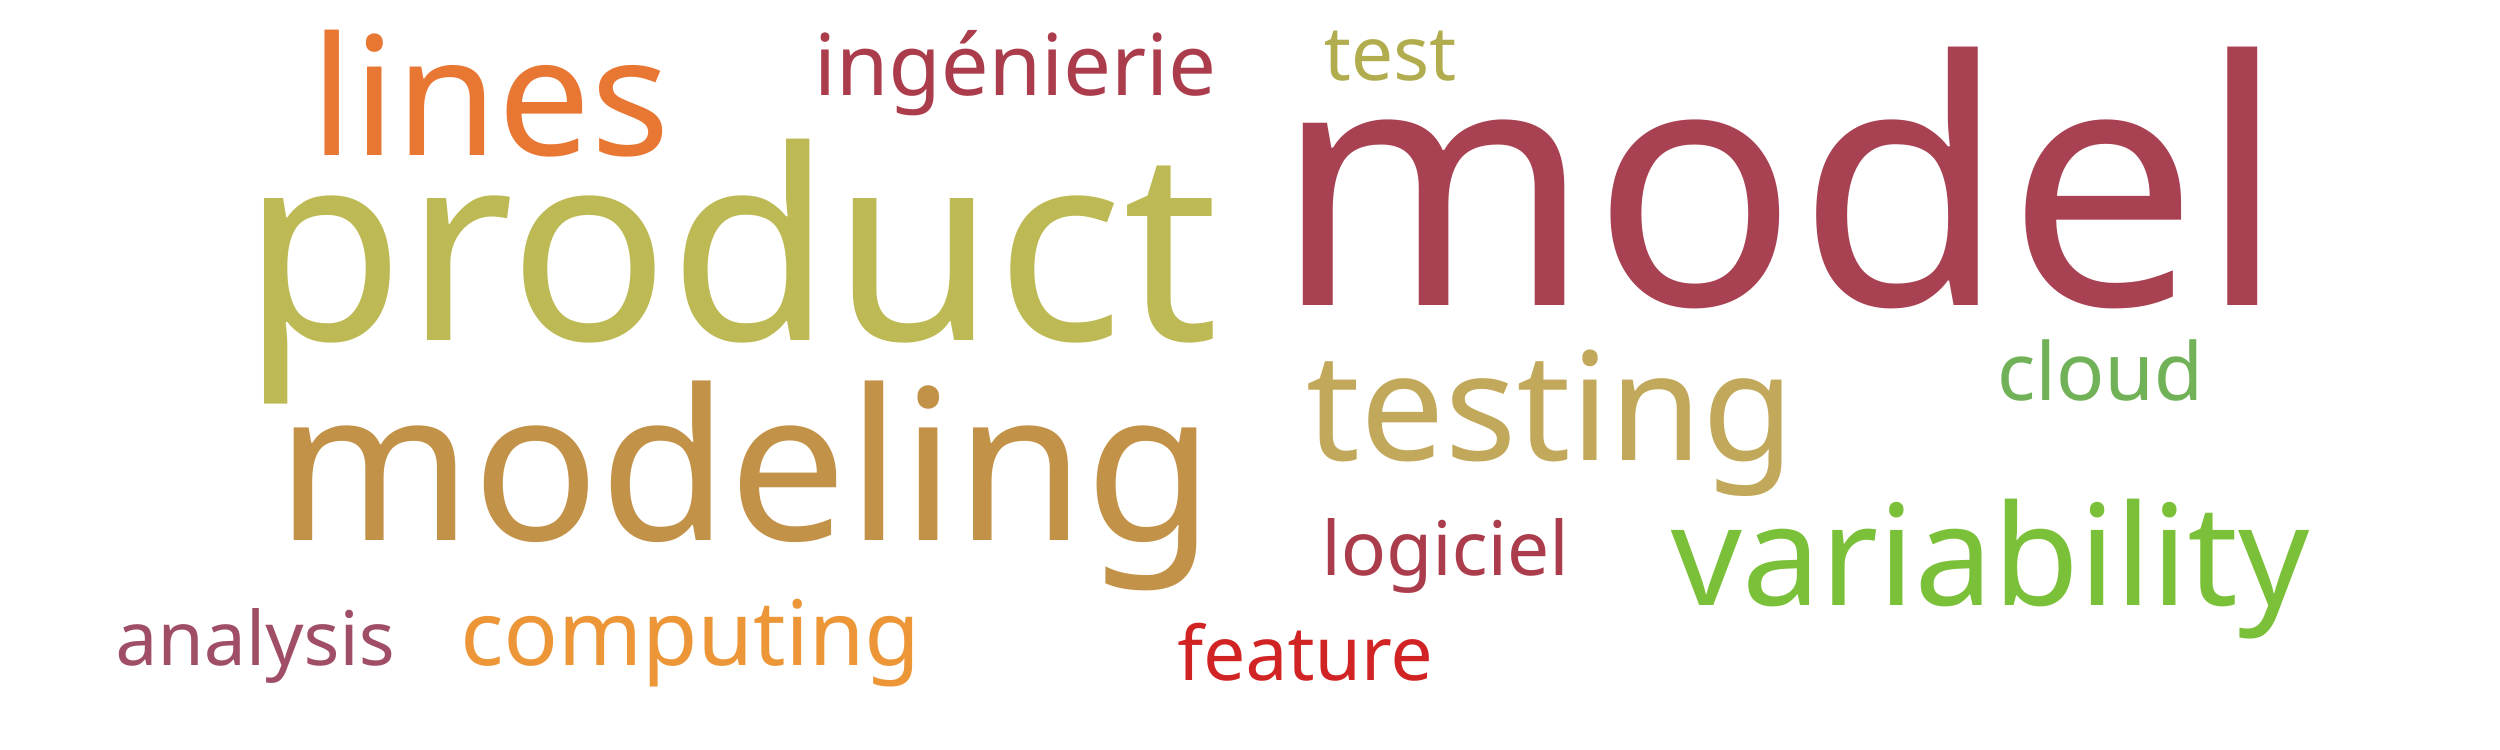
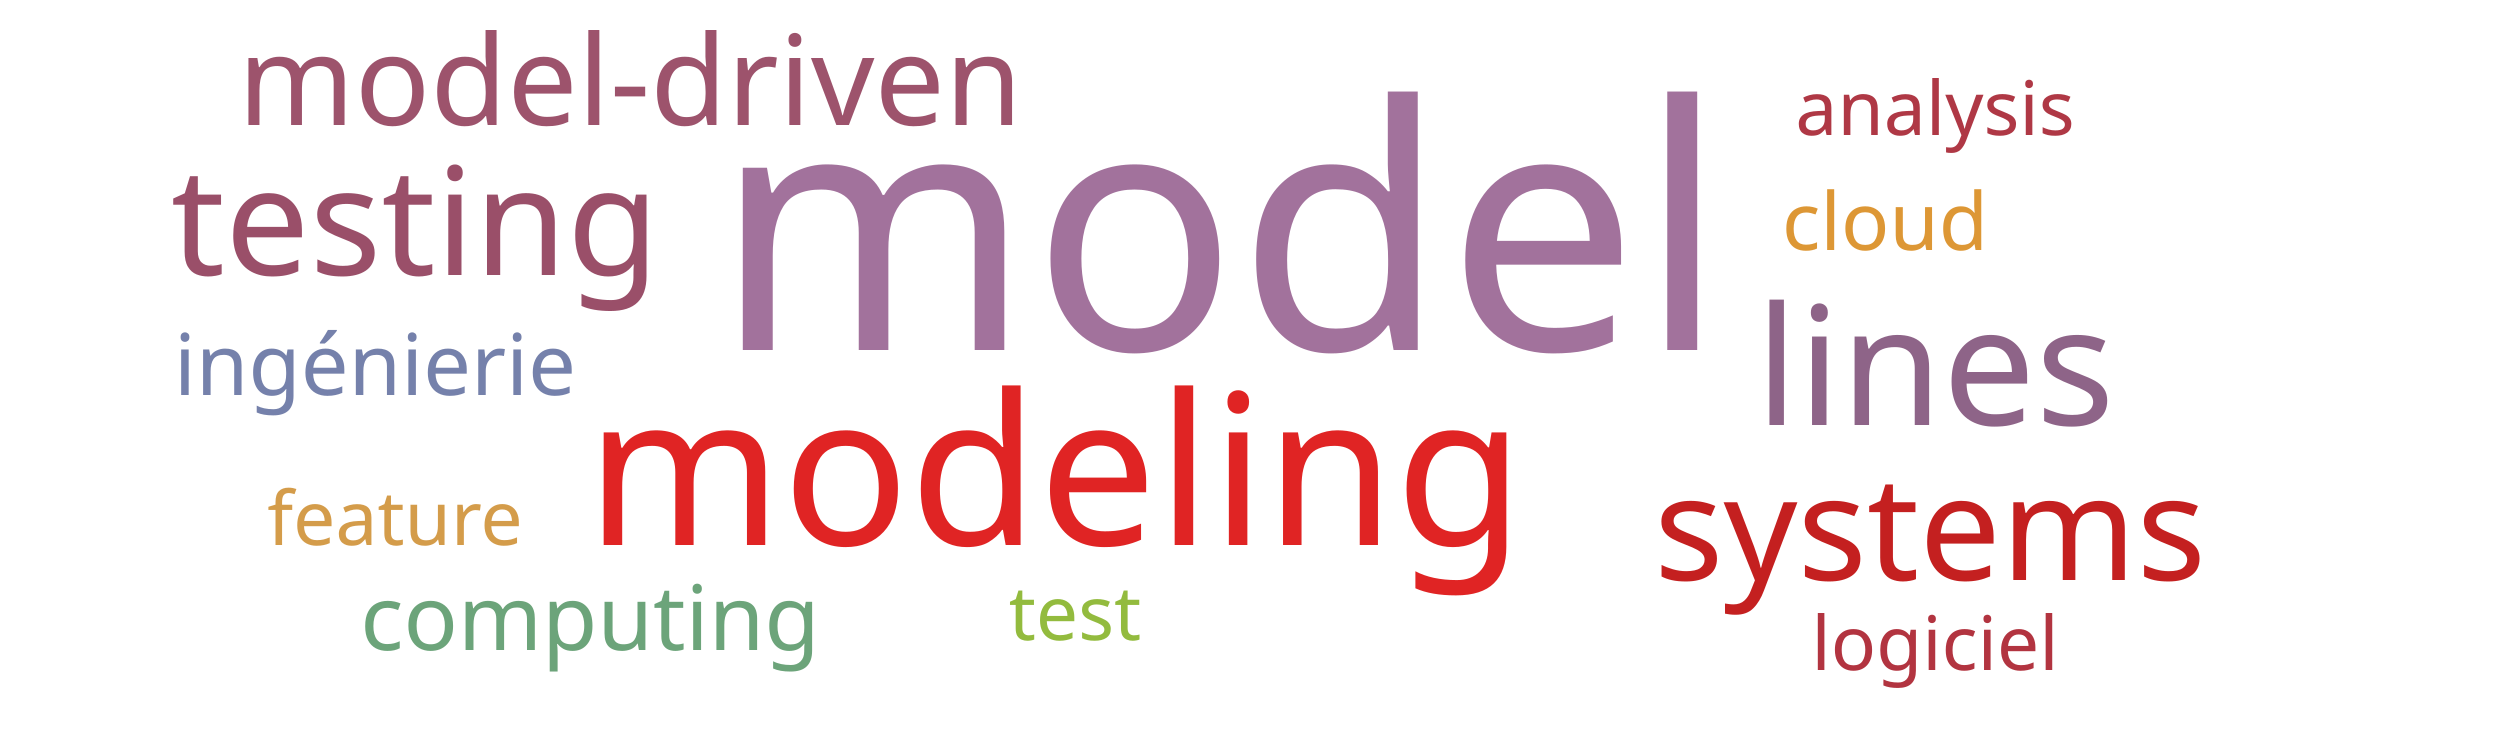
<svg xmlns="http://www.w3.org/2000/svg" width="500" height="150">
  <g transform="translate(250, 75)">
-     <text text-anchor="middle" style="font-family: Impact; font-size: 68px; fill: #a84152" transform="translate(106,-14)rotate(0)">model</text>
-     <text text-anchor="middle" style="font-family: Impact; font-size: 53px; fill: #bdb954" transform="translate(-104,-7)rotate(0)">product</text>
-     <text text-anchor="middle" style="font-family: Impact; font-size: 42px; fill: #c39249" transform="translate(-101,33)rotate(0)">modeling</text>
-     <text text-anchor="middle" style="font-family: Impact; font-size: 33px; fill: #e87733" transform="translate(-152,-44)rotate(0)">lines</text>
-     <text text-anchor="middle" style="font-family: Impact; font-size: 30px; fill: #c1a85a" transform="translate(60,17)rotate(0)">testing</text>
-     <text text-anchor="middle" style="font-family: Impact; font-size: 28px; fill: #7bc039" transform="translate(148,46)rotate(0)">variability</text>
-     <text text-anchor="middle" style="font-family: Impact; font-size: 18px; fill: #ec9637" transform="translate(-112,58)rotate(0)">computing</text>
-     <text text-anchor="middle" style="font-family: Impact; font-size: 17px; fill: #ab3c4b" transform="translate(-47,-56)rotate(0)">ingénierie</text>
-     <text text-anchor="middle" style="font-family: Impact; font-size: 16px; fill: #71b258" transform="translate(170,5)rotate(0)">cloud</text>
-     <text text-anchor="middle" style="font-family: Impact; font-size: 15px; fill: #b1ad4e" transform="translate(28,-59)rotate(0)">test</text>
-     <text text-anchor="middle" style="font-family: Impact; font-size: 15px; fill: #ab3c4b" transform="translate(39,40)rotate(0)">logiciel</text>
-     <text text-anchor="middle" style="font-family: Impact; font-size: 15px; fill: #d12323" transform="translate(11,61)rotate(0)">feature</text>
-     <text text-anchor="middle" style="font-family: Impact; font-size: 15px; fill: #9f4e66" transform="translate(-199,58)rotate(0)">analysis</text>
+     <text text-anchor="middle" style="font-family: Impact; font-size: 68px; fill: #a2729c" transform="translate(-6,-5)rotate(0)">model</text>
+     <text text-anchor="middle" style="font-family: Impact; font-size: 42px; fill: #e02424" transform="translate(-39,34)rotate(0)">modeling</text>
+     <text text-anchor="middle" style="font-family: Impact; font-size: 33px; fill: #8e6488" transform="translate(137,10)rotate(0)">lines</text>
+     <text text-anchor="middle" style="font-family: Impact; font-size: 30px; fill: #9a4f69" transform="translate(-167,-20)rotate(0)">testing</text>
+     <text text-anchor="middle" style="font-family: Impact; font-size: 29px; fill: #c42020" transform="translate(136,41)rotate(0)">systems</text>
+     <text text-anchor="middle" style="font-family: Impact; font-size: 25px; fill: #9d536c" transform="translate(-124,-50)rotate(0)">model-driven</text>
+     <text text-anchor="middle" style="font-family: Impact; font-size: 18px; fill: #6ca47a" transform="translate(-132,55)rotate(0)">computing</text>
+     <text text-anchor="middle" style="font-family: Impact; font-size: 17px; fill: #7581ab" transform="translate(-175,4)rotate(0)">ingénierie</text>
+     <text text-anchor="middle" style="font-family: Impact; font-size: 16px; fill: #dd9735" transform="translate(127,-25)rotate(0)">cloud</text>
+     <text text-anchor="middle" style="font-family: Impact; font-size: 15px; fill: #93bb3e" transform="translate(-35,53)rotate(0)">test</text>
+     <text text-anchor="middle" style="font-family: Impact; font-size: 15px; fill: #b23440" transform="translate(137,59)rotate(0)">logiciel</text>
+     <text text-anchor="middle" style="font-family: Impact; font-size: 15px; fill: #d49c4a" transform="translate(-171,34)rotate(0)">feature</text>
+     <text text-anchor="middle" style="font-family: Impact; font-size: 15px; fill: #af3845" transform="translate(137,-48)rotate(0)">analysis</text>
  </g>
</svg>
